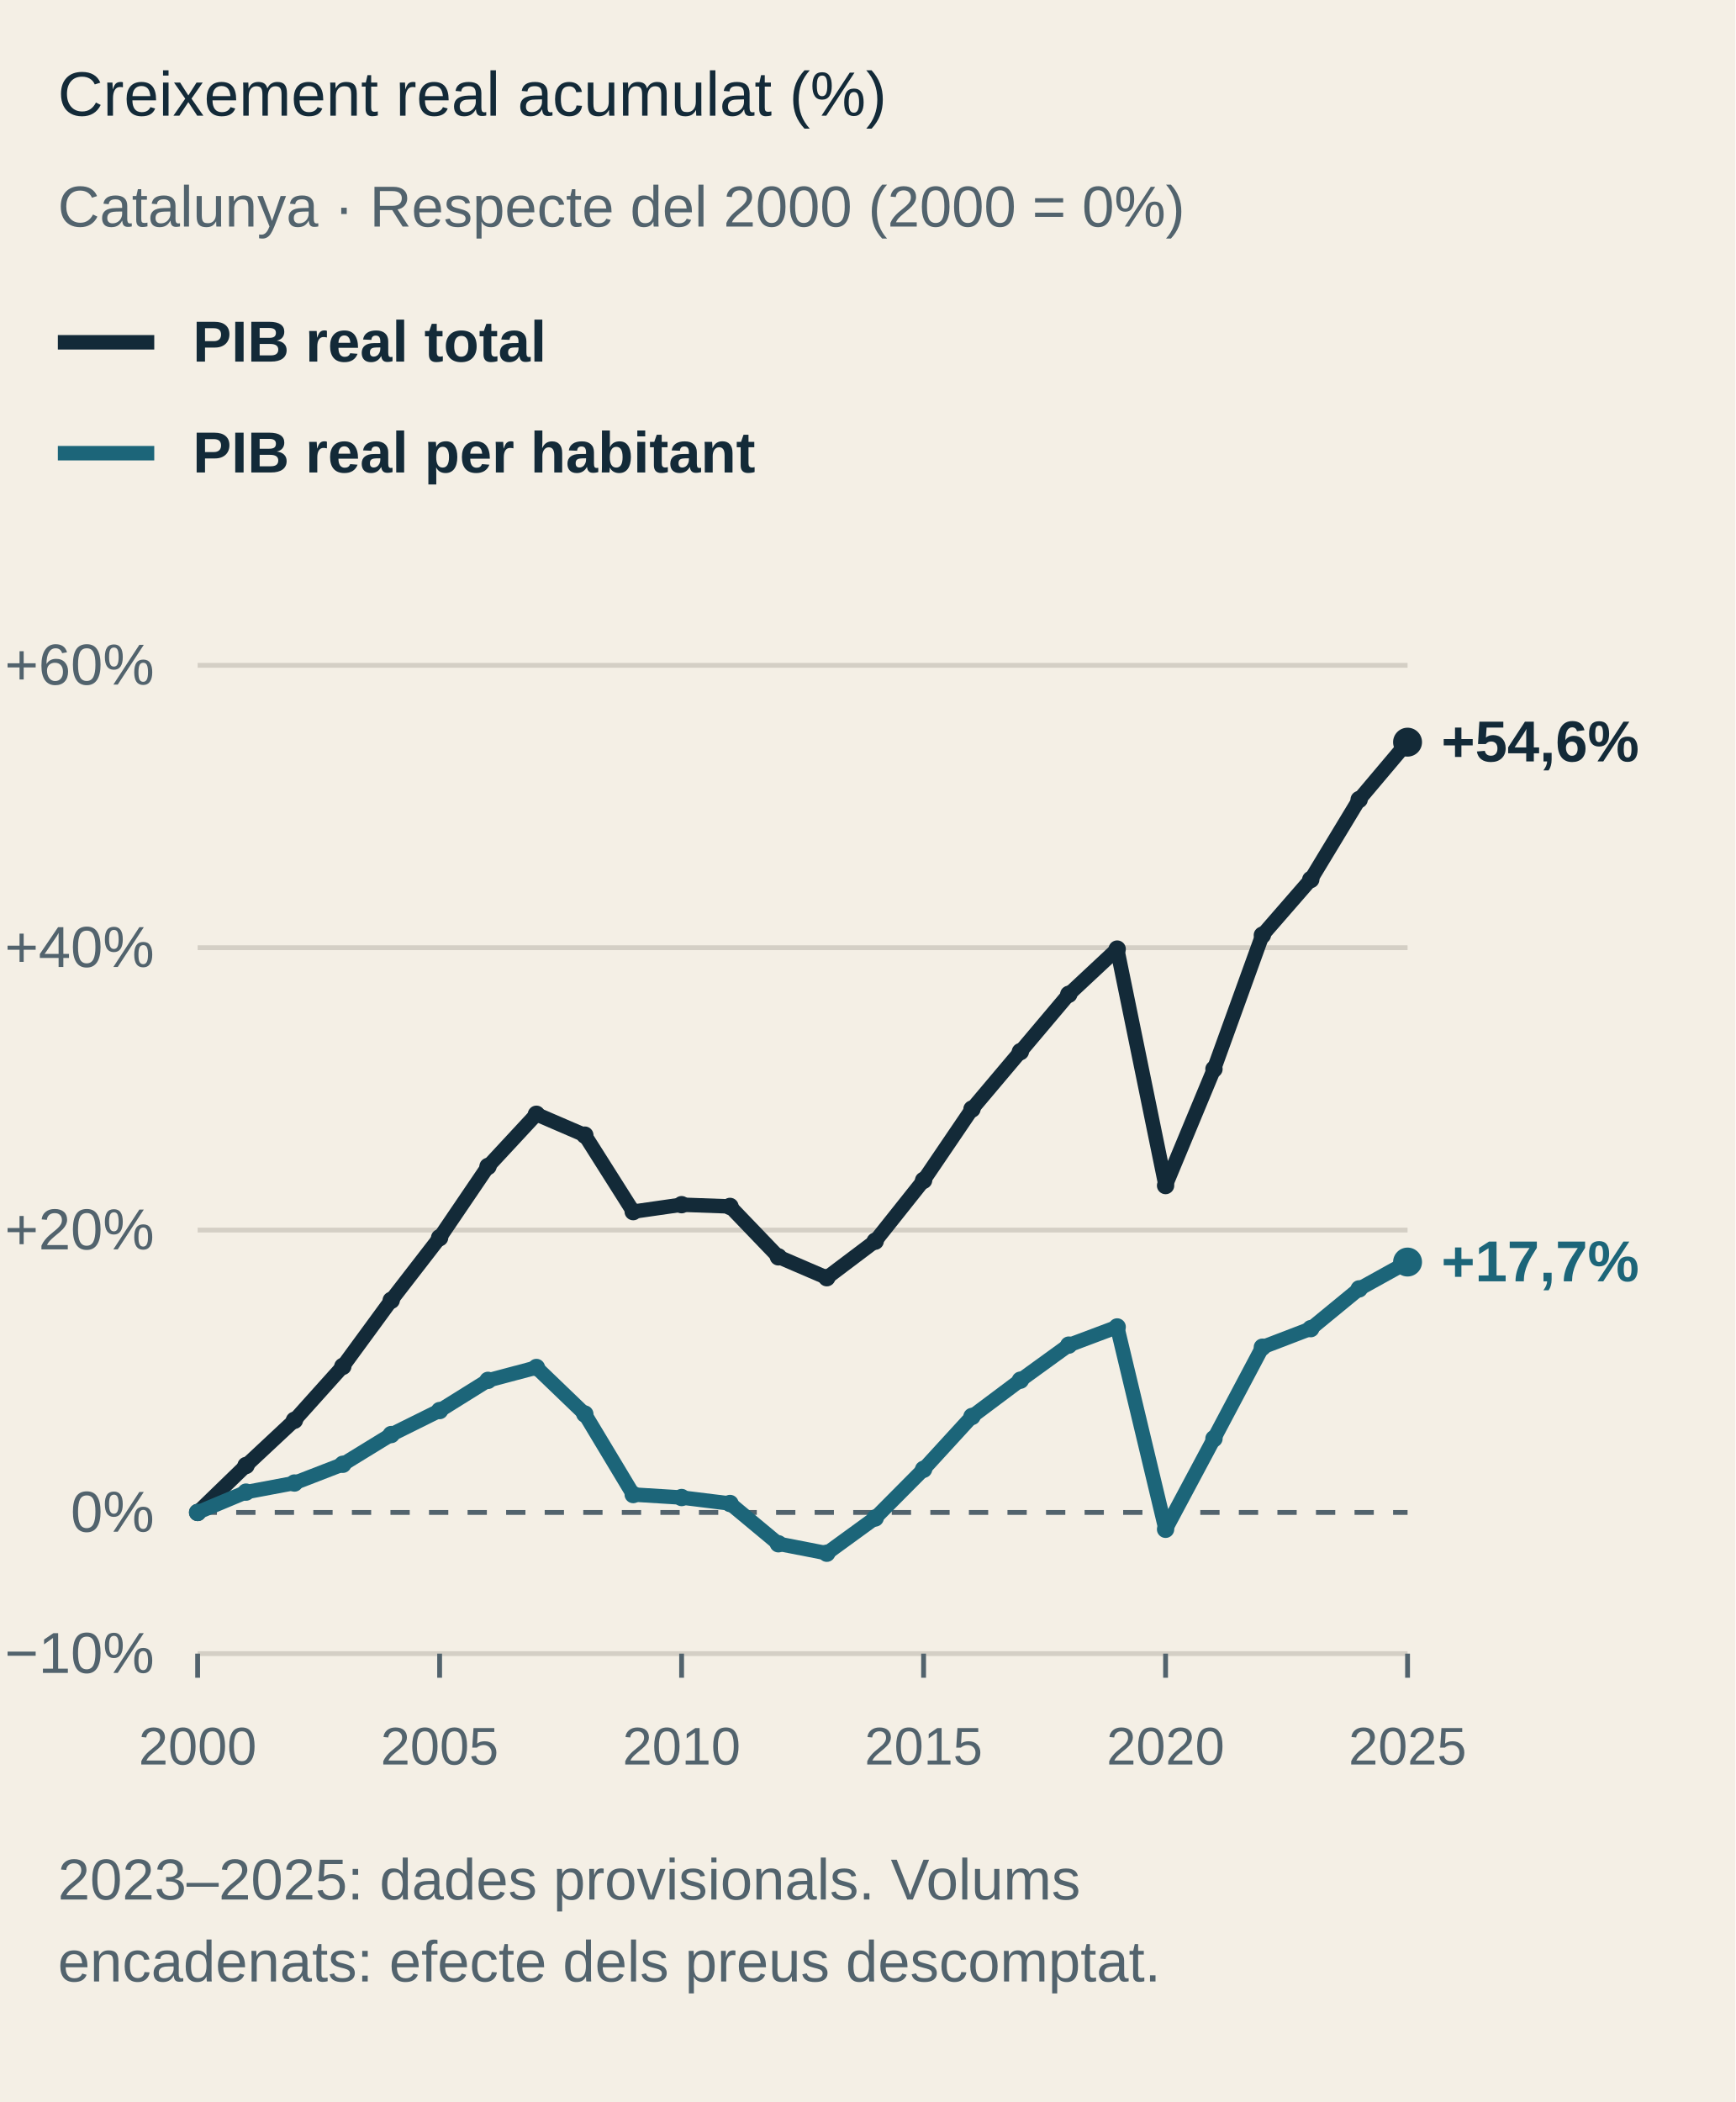
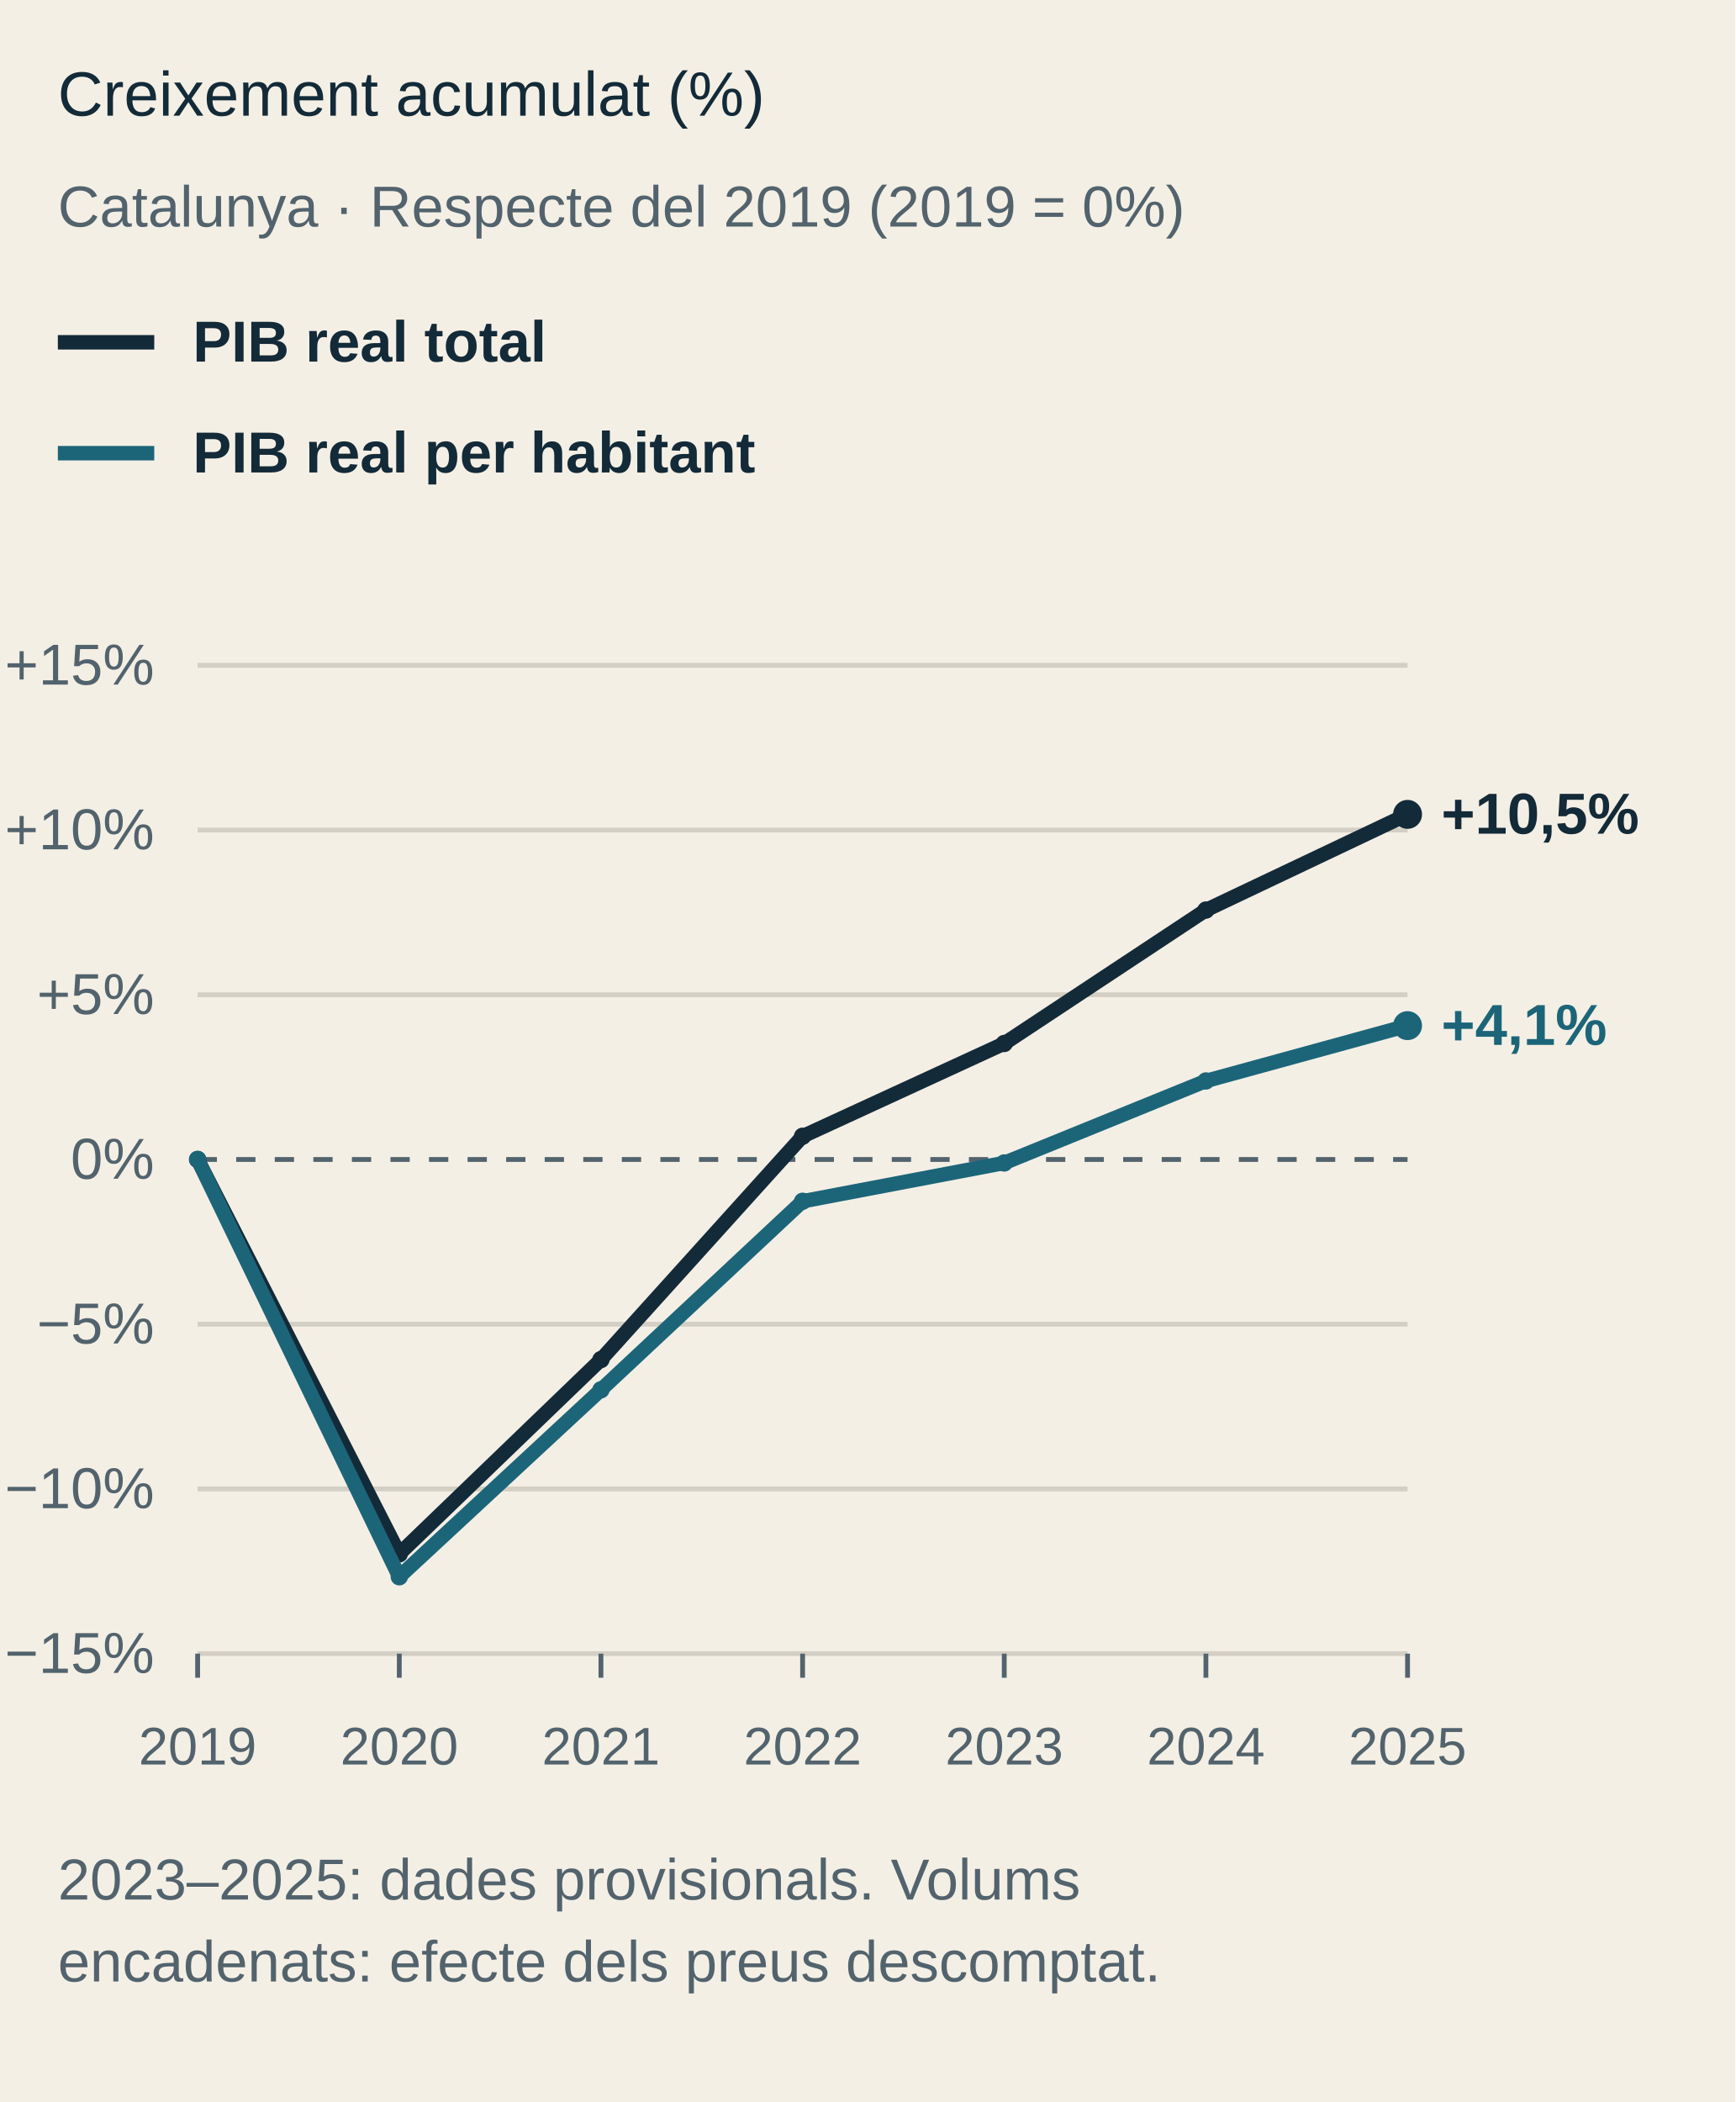
<svg xmlns="http://www.w3.org/2000/svg" width="360" height="436" viewBox="0 0 360 436" role="img" aria-labelledby="chart-title chart-description">
  <rect x="0" y="0" width="360" height="436" fill="#f4efe5" rx="0" />
-   <text x="12" y="24" fill="#132a38" text-anchor="start" font-family="Arial, sans-serif" font-size="13" font-weight="400">Creixement real acumulat (%)</text>
-   <text x="12" y="47" fill="#52636d" text-anchor="start" font-family="Arial, sans-serif" font-size="12" font-weight="400">Catalunya · Respecte del 2000 (2000 = 0%)</text>
+   <text x="12" y="24" fill="#132a38" text-anchor="start" font-family="Arial, sans-serif" font-size="13" font-weight="400">Creixement acumulat (%)</text>
+   <text x="12" y="47" fill="#52636d" text-anchor="start" font-family="Arial, sans-serif" font-size="12" font-weight="400">Catalunya · Respecte del 2019 (2019 = 0%)</text>
  <line x1="12" y1="71" x2="32" y2="71" stroke="#132a38" stroke-width="3" />
  <text x="40" y="75" fill="#132a38" text-anchor="start" font-family="Arial, sans-serif" font-size="12" font-weight="600">PIB real total</text>
  <line x1="12" y1="94" x2="32" y2="94" stroke="#1c6579" stroke-width="3" />
  <text x="40" y="98" fill="#132a38" text-anchor="start" font-family="Arial, sans-serif" font-size="12" font-weight="600">PIB real per habitant</text>
  <line x1="41" y1="343" x2="292" y2="343" stroke="#d4cfc5" stroke-width="1" />
-   <text x="32" y="347" fill="#52636d" text-anchor="end" font-family="Arial, sans-serif" font-size="12" font-weight="400">−10%</text>
-   <line x1="41" y1="313.714" x2="292" y2="313.714" stroke="#52636d" stroke-width="1" stroke-dasharray="4 4" />
-   <text x="32" y="317.714" fill="#52636d" text-anchor="end" font-family="Arial, sans-serif" font-size="12" font-weight="400">0%</text>
-   <line x1="41" y1="255.143" x2="292" y2="255.143" stroke="#d4cfc5" stroke-width="1" />
-   <text x="32" y="259.143" fill="#52636d" text-anchor="end" font-family="Arial, sans-serif" font-size="12" font-weight="400">+20%</text>
-   <line x1="41" y1="196.571" x2="292" y2="196.571" stroke="#d4cfc5" stroke-width="1" />
-   <text x="32" y="200.571" fill="#52636d" text-anchor="end" font-family="Arial, sans-serif" font-size="12" font-weight="400">+40%</text>
+   <text x="32" y="347" fill="#52636d" text-anchor="end" font-family="Arial, sans-serif" font-size="12" font-weight="400">−15%</text>
+   <line x1="41" y1="308.833" x2="292" y2="308.833" stroke="#d4cfc5" stroke-width="1" />
+   <text x="32" y="312.833" fill="#52636d" text-anchor="end" font-family="Arial, sans-serif" font-size="12" font-weight="400">−10%</text>
+   <line x1="41" y1="274.667" x2="292" y2="274.667" stroke="#d4cfc5" stroke-width="1" />
+   <text x="32" y="278.667" fill="#52636d" text-anchor="end" font-family="Arial, sans-serif" font-size="12" font-weight="400">−5%</text>
+   <line x1="41" y1="240.5" x2="292" y2="240.5" stroke="#52636d" stroke-width="1" stroke-dasharray="4 4" />
+   <text x="32" y="244.5" fill="#52636d" text-anchor="end" font-family="Arial, sans-serif" font-size="12" font-weight="400">0%</text>
+   <line x1="41" y1="206.333" x2="292" y2="206.333" stroke="#d4cfc5" stroke-width="1" />
+   <text x="32" y="210.333" fill="#52636d" text-anchor="end" font-family="Arial, sans-serif" font-size="12" font-weight="400">+5%</text>
+   <line x1="41" y1="172.167" x2="292" y2="172.167" stroke="#d4cfc5" stroke-width="1" />
+   <text x="32" y="176.167" fill="#52636d" text-anchor="end" font-family="Arial, sans-serif" font-size="12" font-weight="400">+10%</text>
  <line x1="41" y1="138" x2="292" y2="138" stroke="#d4cfc5" stroke-width="1" />
-   <text x="32" y="142" fill="#52636d" text-anchor="end" font-family="Arial, sans-serif" font-size="12" font-weight="400">+60%</text>
+   <text x="32" y="142" fill="#52636d" text-anchor="end" font-family="Arial, sans-serif" font-size="12" font-weight="400">+15%</text>
  <line x1="41" y1="343" x2="41" y2="348" stroke="#52636d" stroke-width="1" />
-   <text x="41" y="366" fill="#52636d" text-anchor="middle" font-family="Arial, sans-serif" font-size="11" font-weight="400">2000</text>
-   <line x1="91.2" y1="343" x2="91.2" y2="348" stroke="#52636d" stroke-width="1" />
-   <text x="91.2" y="366" fill="#52636d" text-anchor="middle" font-family="Arial, sans-serif" font-size="11" font-weight="400">2005</text>
-   <line x1="141.4" y1="343" x2="141.4" y2="348" stroke="#52636d" stroke-width="1" />
-   <text x="141.4" y="366" fill="#52636d" text-anchor="middle" font-family="Arial, sans-serif" font-size="11" font-weight="400">2010</text>
-   <line x1="191.6" y1="343" x2="191.6" y2="348" stroke="#52636d" stroke-width="1" />
-   <text x="191.6" y="366" fill="#52636d" text-anchor="middle" font-family="Arial, sans-serif" font-size="11" font-weight="400">2015</text>
-   <line x1="241.8" y1="343" x2="241.8" y2="348" stroke="#52636d" stroke-width="1" />
-   <text x="241.8" y="366" fill="#52636d" text-anchor="middle" font-family="Arial, sans-serif" font-size="11" font-weight="400">2020</text>
+   <text x="41" y="366" fill="#52636d" text-anchor="middle" font-family="Arial, sans-serif" font-size="11" font-weight="400">2019</text>
+   <line x1="82.833" y1="343" x2="82.833" y2="348" stroke="#52636d" stroke-width="1" />
+   <text x="82.833" y="366" fill="#52636d" text-anchor="middle" font-family="Arial, sans-serif" font-size="11" font-weight="400">2020</text>
+   <line x1="124.667" y1="343" x2="124.667" y2="348" stroke="#52636d" stroke-width="1" />
+   <text x="124.667" y="366" fill="#52636d" text-anchor="middle" font-family="Arial, sans-serif" font-size="11" font-weight="400">2021</text>
+   <line x1="166.5" y1="343" x2="166.5" y2="348" stroke="#52636d" stroke-width="1" />
+   <text x="166.5" y="366" fill="#52636d" text-anchor="middle" font-family="Arial, sans-serif" font-size="11" font-weight="400">2022</text>
+   <line x1="208.333" y1="343" x2="208.333" y2="348" stroke="#52636d" stroke-width="1" />
+   <text x="208.333" y="366" fill="#52636d" text-anchor="middle" font-family="Arial, sans-serif" font-size="11" font-weight="400">2023</text>
+   <line x1="250.167" y1="343" x2="250.167" y2="348" stroke="#52636d" stroke-width="1" />
+   <text x="250.167" y="366" fill="#52636d" text-anchor="middle" font-family="Arial, sans-serif" font-size="11" font-weight="400">2024</text>
  <line x1="292" y1="343" x2="292" y2="348" stroke="#52636d" stroke-width="1" />
  <text x="292" y="366" fill="#52636d" text-anchor="middle" font-family="Arial, sans-serif" font-size="11" font-weight="400">2025</text>
-   <path d="M41.00,313.71 L51.04,303.98 L61.08,294.60 L71.12,283.42 L81.16,269.71 L91.20,256.73 L101.24,241.94 L111.28,231.12 L121.32,235.45 L131.36,251.32 L141.40,249.88 L151.44,250.24 L161.48,260.70 L171.52,265.02 L181.56,257.45 L191.60,244.83 L201.64,230.04 L211.68,218.14 L221.72,206.24 L231.76,196.86 L241.80,245.91 L251.84,221.75 L261.88,193.97 L271.92,182.43 L281.96,165.84 L292.00,153.94" fill="none" stroke="#132a38" stroke-width="3" stroke-linecap="round" stroke-linejoin="round" />
-   <circle cx="41" cy="313.714" r="1.8" fill="#132a38" />
-   <circle cx="51.04" cy="303.976" r="1.8" fill="#132a38" />
-   <circle cx="61.08" cy="294.599" r="1.8" fill="#132a38" />
-   <circle cx="71.12" cy="283.419" r="1.8" fill="#132a38" />
-   <circle cx="81.16" cy="269.714" r="1.8" fill="#132a38" />
-   <circle cx="91.2" cy="256.73" r="1.8" fill="#132a38" />
-   <circle cx="101.24" cy="241.943" r="1.8" fill="#132a38" />
-   <circle cx="111.28" cy="231.123" r="1.8" fill="#132a38" />
-   <circle cx="121.32" cy="235.451" r="1.8" fill="#132a38" />
-   <circle cx="131.36" cy="251.32" r="1.8" fill="#132a38" />
-   <circle cx="141.4" cy="249.877" r="1.8" fill="#132a38" />
-   <circle cx="151.44" cy="250.238" r="1.8" fill="#132a38" />
-   <circle cx="161.48" cy="260.697" r="1.8" fill="#132a38" />
-   <circle cx="171.52" cy="265.025" r="1.8" fill="#132a38" />
-   <circle cx="181.56" cy="257.451" r="1.8" fill="#132a38" />
-   <circle cx="191.6" cy="244.828" r="1.8" fill="#132a38" />
-   <circle cx="201.64" cy="230.041" r="1.8" fill="#132a38" />
-   <circle cx="211.68" cy="218.139" r="1.8" fill="#132a38" />
-   <circle cx="221.72" cy="206.237" r="1.8" fill="#132a38" />
-   <circle cx="231.76" cy="196.86" r="1.8" fill="#132a38" />
-   <circle cx="241.8" cy="245.91" r="1.8" fill="#132a38" />
-   <circle cx="251.84" cy="221.746" r="1.8" fill="#132a38" />
-   <circle cx="261.88" cy="193.975" r="1.8" fill="#132a38" />
-   <circle cx="271.92" cy="182.433" r="1.8" fill="#132a38" />
-   <circle cx="281.96" cy="165.843" r="1.8" fill="#132a38" />
-   <circle cx="292" cy="153.941" r="1.8" fill="#132a38" />
-   <circle cx="292" cy="153.941" r="3" fill="#132a38" />
-   <text x="299" y="157.941" fill="#132a38" text-anchor="start" font-family="Arial, sans-serif" font-size="12" font-weight="700">+54,6%</text>
-   <path d="M41.00,313.71 L51.04,309.50 L61.08,307.61 L71.12,303.72 L81.16,297.56 L91.20,292.58 L101.24,286.32 L111.28,283.65 L121.32,293.30 L131.36,310.00 L141.40,310.62 L151.44,311.86 L161.48,320.21 L171.52,322.17 L181.56,314.87 L191.60,304.76 L201.64,293.80 L211.68,286.28 L221.72,279.01 L231.76,275.24 L241.80,317.21 L251.84,298.40 L261.88,279.44 L271.92,275.59 L281.96,267.34 L292.00,261.78" fill="none" stroke="#1c6579" stroke-width="3" stroke-linecap="round" stroke-linejoin="round" />
-   <circle cx="41" cy="313.714" r="1.8" fill="#1c6579" />
-   <circle cx="51.04" cy="309.497" r="1.8" fill="#1c6579" />
-   <circle cx="61.08" cy="307.61" r="1.8" fill="#1c6579" />
-   <circle cx="71.12" cy="303.722" r="1.8" fill="#1c6579" />
-   <circle cx="81.16" cy="297.557" r="1.8" fill="#1c6579" />
-   <circle cx="91.2" cy="292.579" r="1.8" fill="#1c6579" />
-   <circle cx="101.24" cy="286.315" r="1.8" fill="#1c6579" />
-   <circle cx="111.28" cy="283.649" r="1.8" fill="#1c6579" />
-   <circle cx="121.32" cy="293.297" r="1.8" fill="#1c6579" />
-   <circle cx="131.36" cy="310.003" r="1.8" fill="#1c6579" />
-   <circle cx="141.4" cy="310.619" r="1.8" fill="#1c6579" />
-   <circle cx="151.44" cy="311.857" r="1.8" fill="#1c6579" />
-   <circle cx="161.48" cy="320.211" r="1.8" fill="#1c6579" />
-   <circle cx="171.52" cy="322.172" r="1.8" fill="#1c6579" />
-   <circle cx="181.56" cy="314.868" r="1.8" fill="#1c6579" />
-   <circle cx="191.6" cy="304.762" r="1.8" fill="#1c6579" />
-   <circle cx="201.64" cy="293.803" r="1.8" fill="#1c6579" />
-   <circle cx="211.68" cy="286.28" r="1.8" fill="#1c6579" />
-   <circle cx="221.72" cy="279.007" r="1.8" fill="#1c6579" />
-   <circle cx="231.76" cy="275.238" r="1.8" fill="#1c6579" />
-   <circle cx="241.8" cy="317.208" r="1.8" fill="#1c6579" />
-   <circle cx="251.84" cy="298.402" r="1.8" fill="#1c6579" />
-   <circle cx="261.88" cy="279.443" r="1.8" fill="#1c6579" />
-   <circle cx="271.92" cy="275.588" r="1.8" fill="#1c6579" />
-   <circle cx="281.96" cy="267.342" r="1.8" fill="#1c6579" />
-   <circle cx="292" cy="261.777" r="1.8" fill="#1c6579" />
-   <circle cx="292" cy="261.777" r="3" fill="#1c6579" />
-   <text x="299" y="265.777" fill="#1c6579" text-anchor="start" font-family="Arial, sans-serif" font-size="12" font-weight="700">+17,7%</text>
+   <path d="M41.00,240.50 L82.83,322.31 L124.67,282.01 L166.50,235.69 L208.33,216.44 L250.17,188.77 L292.00,168.92" fill="none" stroke="#132a38" stroke-width="3" stroke-linecap="round" stroke-linejoin="round" />
+   <circle cx="41" cy="240.5" r="1.8" fill="#132a38" />
+   <circle cx="82.833" cy="322.308" r="1.8" fill="#132a38" />
+   <circle cx="124.667" cy="282.005" r="1.8" fill="#132a38" />
+   <circle cx="166.5" cy="235.688" r="1.8" fill="#132a38" />
+   <circle cx="208.333" cy="216.439" r="1.8" fill="#132a38" />
+   <circle cx="250.167" cy="188.769" r="1.8" fill="#132a38" />
+   <circle cx="292" cy="168.918" r="1.8" fill="#132a38" />
+   <circle cx="292" cy="168.918" r="3" fill="#132a38" />
+   <path d="M41.00,240.50 L82.83,327.06 L124.67,288.27 L166.50,249.17 L208.33,241.22 L250.17,224.21 L292.00,212.74" fill="none" stroke="#1c6579" stroke-width="3" stroke-linecap="round" stroke-linejoin="round" />
+   <circle cx="41" cy="240.5" r="1.8" fill="#1c6579" />
+   <circle cx="82.833" cy="327.058" r="1.8" fill="#1c6579" />
+   <circle cx="124.667" cy="288.274" r="1.8" fill="#1c6579" />
+   <circle cx="166.5" cy="249.172" r="1.8" fill="#1c6579" />
+   <circle cx="208.333" cy="241.221" r="1.8" fill="#1c6579" />
+   <circle cx="250.167" cy="224.215" r="1.8" fill="#1c6579" />
+   <circle cx="292" cy="212.738" r="1.8" fill="#1c6579" />
+   <circle cx="292" cy="212.738" r="3" fill="#1c6579" />
+   <text x="299" y="172.918" fill="#132a38" text-anchor="start" font-family="Arial, sans-serif" font-size="12" font-weight="700">+10,5%</text>
+   <text x="299" y="216.738" fill="#1c6579" text-anchor="start" font-family="Arial, sans-serif" font-size="12" font-weight="700">+4,1%</text>
  <text x="12" y="394" fill="#52636d" text-anchor="start" font-family="Arial, sans-serif" font-size="12" font-weight="400">2023–2025: dades provisionals. Volums</text>
  <text x="12" y="411" fill="#52636d" text-anchor="start" font-family="Arial, sans-serif" font-size="12" font-weight="400">encadenats: efecte dels preus descomptat.</text>
</svg>
